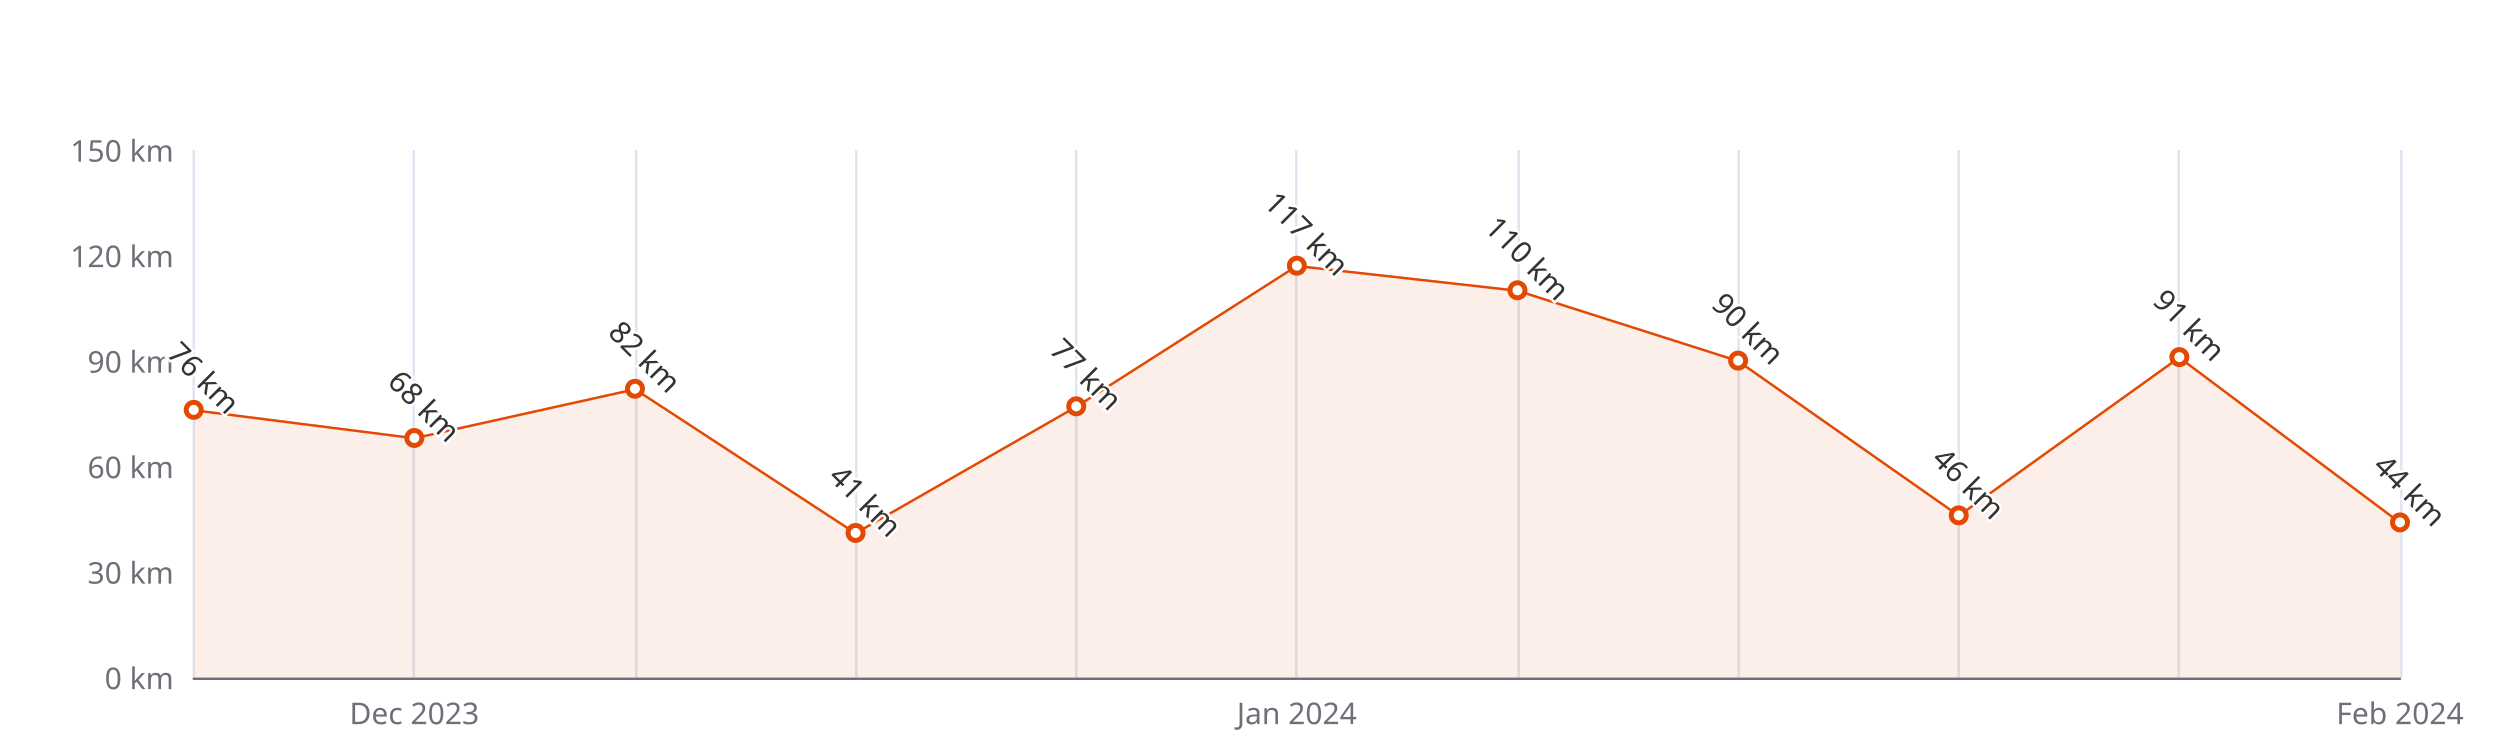
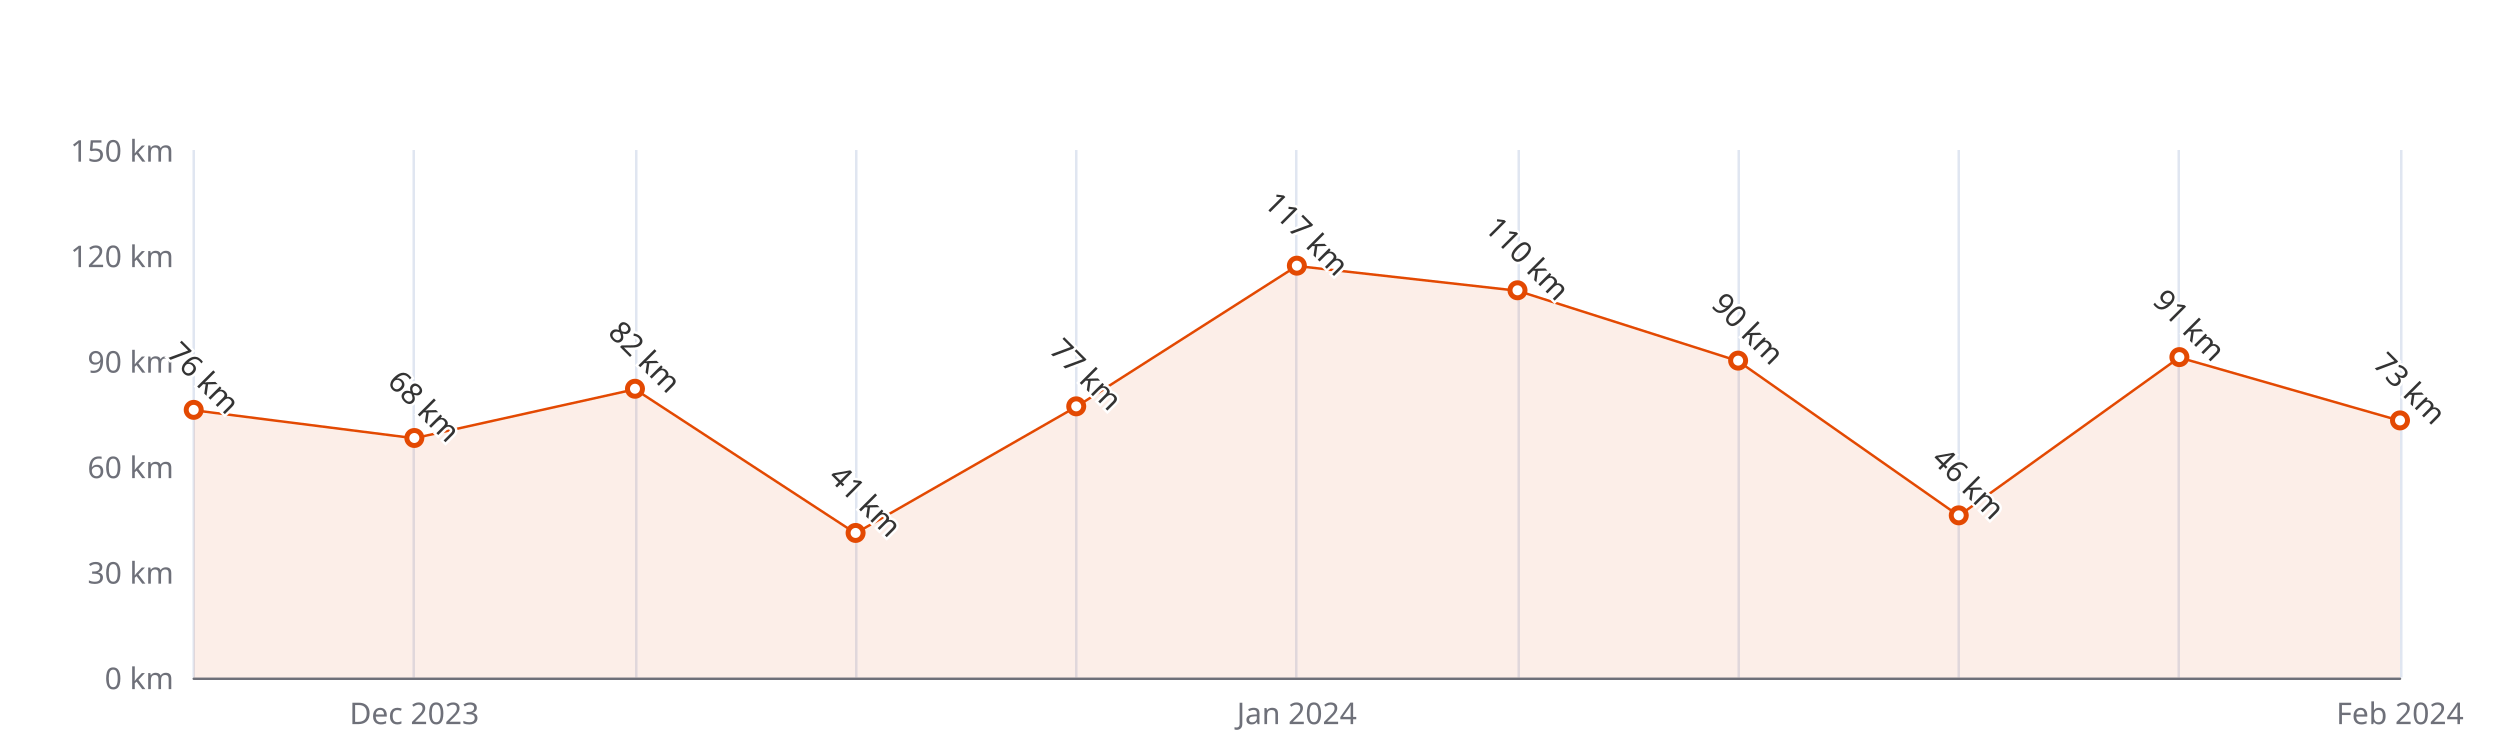
<svg xmlns="http://www.w3.org/2000/svg" width="1000" height="300" version="1.1" baseProfile="full" viewBox="0 0 1000 300">
  <rect width="1000" height="300" x="0" y="0" id="0" fill="#ffffff" />
  <path d="M77.5 60L77.5 271" fill="none" stroke="#E0E6F1" />
  <path d="M165.5 60L165.5 271" fill="none" stroke="#E0E6F1" />
  <path d="M254.5 60L254.5 271" fill="none" stroke="#E0E6F1" />
  <path d="M342.5 60L342.5 271" fill="none" stroke="#E0E6F1" />
  <path d="M430.5 60L430.5 271" fill="none" stroke="#E0E6F1" />
  <path d="M518.5 60L518.5 271" fill="none" stroke="#E0E6F1" />
  <path d="M607.5 60L607.5 271" fill="none" stroke="#E0E6F1" />
  <path d="M695.5 60L695.5 271" fill="none" stroke="#E0E6F1" />
  <path d="M783.5 60L783.5 271" fill="none" stroke="#E0E6F1" />
  <path d="M871.5 60L871.5 271" fill="none" stroke="#E0E6F1" />
  <path d="M960.5 60L960.5 271" fill="none" stroke="#E0E6F1" />
  <path d="M77.5 271.5L960 271.5" fill="none" stroke="#6E7079" stroke-linecap="round" />
  <text dominant-baseline="central" text-anchor="end" style="font-size:12px;font-family:sans-serif;" xml:space="preserve" transform="translate(69.48 271)" fill="#6E7079">0 km</text>
  <text dominant-baseline="central" text-anchor="end" style="font-size:12px;font-family:sans-serif;" xml:space="preserve" transform="translate(69.48 228.8)" fill="#6E7079">30 km</text>
  <text dominant-baseline="central" text-anchor="end" style="font-size:12px;font-family:sans-serif;" xml:space="preserve" transform="translate(69.48 186.6)" fill="#6E7079">60 km</text>
  <text dominant-baseline="central" text-anchor="end" style="font-size:12px;font-family:sans-serif;" xml:space="preserve" transform="translate(69.48 144.4)" fill="#6E7079">90 km</text>
  <text dominant-baseline="central" text-anchor="end" style="font-size:12px;font-family:sans-serif;" xml:space="preserve" transform="translate(69.48 102.2)" fill="#6E7079">120 km</text>
  <text dominant-baseline="central" text-anchor="end" style="font-size:12px;font-family:sans-serif;" xml:space="preserve" transform="translate(69.48 60)" fill="#6E7079">150 km</text>
  <text dominant-baseline="central" text-anchor="middle" style="font-size:12px;font-family:sans-serif;" xml:space="preserve" y="6" transform="translate(165.732 279)" fill="#6E7079">Dec 2023</text>
  <text dominant-baseline="central" text-anchor="middle" style="font-size:12px;font-family:sans-serif;" xml:space="preserve" y="6" transform="translate(518.74 279)" fill="#6E7079">Jan 2024</text>
  <text dominant-baseline="central" text-anchor="middle" style="font-size:12px;font-family:sans-serif;" xml:space="preserve" y="6" transform="translate(960 279)" fill="#6E7079">Feb 2024</text>
  <g clip-path="url(#zr5-c0)">
-     <path d="M77.5 164.1L165.7 175.3L254 155.7L342.2 213.3L430.5 162.7L518.7 106.4L607 116.3L695.2 144.4L783.5 206.3L871.7 143L960 209.1L960 271L871.7 271L783.5 271L695.2 271L607 271L518.7 271L430.5 271L342.2 271L254 271L165.7 271L77.5 271Z" fill="rgb(227,73,2)" fill-opacity="0.09" />
-     <path d="M77.5 164.1L165.7 175.3L254 155.7L342.2 213.3L430.5 162.7L518.7 106.4L607 116.3L695.2 144.4L783.5 206.3L871.7 143L960 209.1" fill="none" stroke="#E34902" stroke-linejoin="bevel" />
+     <path d="M77.5 164.1L165.7 175.3L254 155.7L342.2 213.3L430.5 162.7L518.7 106.4L607 116.3L695.2 144.4L783.5 206.3L871.7 143L960 168.3L960 271L871.7 271L783.5 271L695.2 271L607 271L518.7 271L430.5 271L342.2 271L254 271L165.7 271L77.5 271Z" fill="rgb(227,73,2)" fill-opacity="0.09" />
+     <path d="M77.5 164.1L165.7 175.3L254 155.7L342.2 213.3L430.5 162.7L518.7 106.4L607 116.3L695.2 144.4L783.5 206.3L871.7 143L960 168.3" fill="none" stroke="#E34902" stroke-linejoin="bevel" />
  </g>
  <path d="M1 0A1 1 0 1 1 1 -0.1A1 1 0 0 1 1 0" transform="matrix(3,0,0,3,77.48,164.0933)" fill="#fff" stroke="#E34902" stroke-width="0.667" />
  <path d="M1 0A1 1 0 1 1 1 -0.1A1 1 0 0 1 1 0" transform="matrix(3,0,0,3,165.732,175.3467)" fill="#fff" stroke="#E34902" stroke-width="0.667" />
  <path d="M1 0A1 1 0 1 1 1 -0.1A1 1 0 0 1 1 0" transform="matrix(3,0,0,3,253.984,155.6533)" fill="#fff" stroke="#E34902" stroke-width="0.667" />
  <path d="M1 0A1 1 0 1 1 1 -0.1A1 1 0 0 1 1 0" transform="matrix(3,0,0,3,342.236,213.3267)" fill="#fff" stroke="#E34902" stroke-width="0.667" />
  <path d="M1 0A1 1 0 1 1 1 -0.1A1 1 0 0 1 1 0" transform="matrix(3,0,0,3,430.488,162.6867)" fill="#fff" stroke="#E34902" stroke-width="0.667" />
  <path d="M1 0A1 1 0 1 1 1 -0.1A1 1 0 0 1 1 0" transform="matrix(3,0,0,3,518.74,106.42)" fill="#fff" stroke="#E34902" stroke-width="0.667" />
  <path d="M1 0A1 1 0 1 1 1 -0.1A1 1 0 0 1 1 0" transform="matrix(3,0,0,3,606.992,116.2667)" fill="#fff" stroke="#E34902" stroke-width="0.667" />
  <path d="M1 0A1 1 0 1 1 1 -0.1A1 1 0 0 1 1 0" transform="matrix(3,0,0,3,695.244,144.4)" fill="#fff" stroke="#E34902" stroke-width="0.667" />
  <path d="M1 0A1 1 0 1 1 1 -0.1A1 1 0 0 1 1 0" transform="matrix(3,0,0,3,783.496,206.2933)" fill="#fff" stroke="#E34902" stroke-width="0.667" />
  <path d="M1 0A1 1 0 1 1 1 -0.1A1 1 0 0 1 1 0" transform="matrix(3,0,0,3,871.748,142.9933)" fill="#fff" stroke="#E34902" stroke-width="0.667" />
-   <path d="M1 0A1 1 0 1 1 1 -0.1A1 1 0 0 1 1 0" transform="matrix(3,0,0,3,960,209.1067)" fill="#fff" stroke="#E34902" stroke-width="0.667" />
+   <path d="M1 0A1 1 0 1 1 1 -0.1A1 1 0 0 1 1 0" transform="matrix(3,0,0,3,960,168.3133)" fill="#fff" stroke="#E34902" stroke-width="0.667" />
  <text dominant-baseline="central" text-anchor="middle" style="font-size:12px;font-family:sans-serif;" xml:space="preserve" y="-6" transform="matrix(0.707,0.707,-0.707,0.707,77.48,155.0933)" fill="#333" stroke="rgb(255,255,255)" stroke-width="2" paint-order="stroke" stroke-miterlimit="2">76 km</text>
  <text dominant-baseline="central" text-anchor="middle" style="font-size:12px;font-family:sans-serif;" xml:space="preserve" y="-6" transform="matrix(0.707,0.707,-0.707,0.707,165.732,166.3467)" fill="#333" stroke="rgb(255,255,255)" stroke-width="2" paint-order="stroke" stroke-miterlimit="2">68 km</text>
  <text dominant-baseline="central" text-anchor="middle" style="font-size:12px;font-family:sans-serif;" xml:space="preserve" y="-6" transform="matrix(0.707,0.707,-0.707,0.707,253.984,146.6533)" fill="#333" stroke="rgb(255,255,255)" stroke-width="2" paint-order="stroke" stroke-miterlimit="2">82 km</text>
  <text dominant-baseline="central" text-anchor="middle" style="font-size:12px;font-family:sans-serif;" xml:space="preserve" y="-6" transform="matrix(0.707,0.707,-0.707,0.707,342.236,204.3267)" fill="#333" stroke="rgb(255,255,255)" stroke-width="2" paint-order="stroke" stroke-miterlimit="2">41 km</text>
  <text dominant-baseline="central" text-anchor="middle" style="font-size:12px;font-family:sans-serif;" xml:space="preserve" y="-6" transform="matrix(0.707,0.707,-0.707,0.707,430.488,153.6867)" fill="#333" stroke="rgb(255,255,255)" stroke-width="2" paint-order="stroke" stroke-miterlimit="2">77 km</text>
  <text dominant-baseline="central" text-anchor="middle" style="font-size:12px;font-family:sans-serif;" xml:space="preserve" y="-6" transform="matrix(0.707,0.707,-0.707,0.707,518.74,97.42)" fill="#333" stroke="rgb(255,255,255)" stroke-width="2" paint-order="stroke" stroke-miterlimit="2">117 km</text>
  <text dominant-baseline="central" text-anchor="middle" style="font-size:12px;font-family:sans-serif;" xml:space="preserve" y="-6" transform="matrix(0.707,0.707,-0.707,0.707,606.992,107.2667)" fill="#333" stroke="rgb(255,255,255)" stroke-width="2" paint-order="stroke" stroke-miterlimit="2">110 km</text>
  <text dominant-baseline="central" text-anchor="middle" style="font-size:12px;font-family:sans-serif;" xml:space="preserve" y="-6" transform="matrix(0.707,0.707,-0.707,0.707,695.244,135.4)" fill="#333" stroke="rgb(255,255,255)" stroke-width="2" paint-order="stroke" stroke-miterlimit="2">90 km</text>
  <text dominant-baseline="central" text-anchor="middle" style="font-size:12px;font-family:sans-serif;" xml:space="preserve" y="-6" transform="matrix(0.707,0.707,-0.707,0.707,783.496,197.2933)" fill="#333" stroke="rgb(255,255,255)" stroke-width="2" paint-order="stroke" stroke-miterlimit="2">46 km</text>
  <text dominant-baseline="central" text-anchor="middle" style="font-size:12px;font-family:sans-serif;" xml:space="preserve" y="-6" transform="matrix(0.707,0.707,-0.707,0.707,871.748,133.9933)" fill="#333" stroke="rgb(255,255,255)" stroke-width="2" paint-order="stroke" stroke-miterlimit="2">91 km</text>
-   <text dominant-baseline="central" text-anchor="middle" style="font-size:12px;font-family:sans-serif;" xml:space="preserve" y="-6" transform="matrix(0.707,0.707,-0.707,0.707,960,200.1067)" fill="#333" stroke="rgb(255,255,255)" stroke-width="2" paint-order="stroke" stroke-miterlimit="2">44 km</text>
+   <text dominant-baseline="central" text-anchor="middle" style="font-size:12px;font-family:sans-serif;" xml:space="preserve" y="-6" transform="matrix(0.707,0.707,-0.707,0.707,960,159.3133)" fill="#333" stroke="rgb(255,255,255)" stroke-width="2" paint-order="stroke" stroke-miterlimit="2">73 km</text>
  <defs>
    <clipPath id="zr5-c0">
      <path d="M76 59.5l884 0l0 212l-884 0Z" fill="#000" />
    </clipPath>
  </defs>
</svg>
